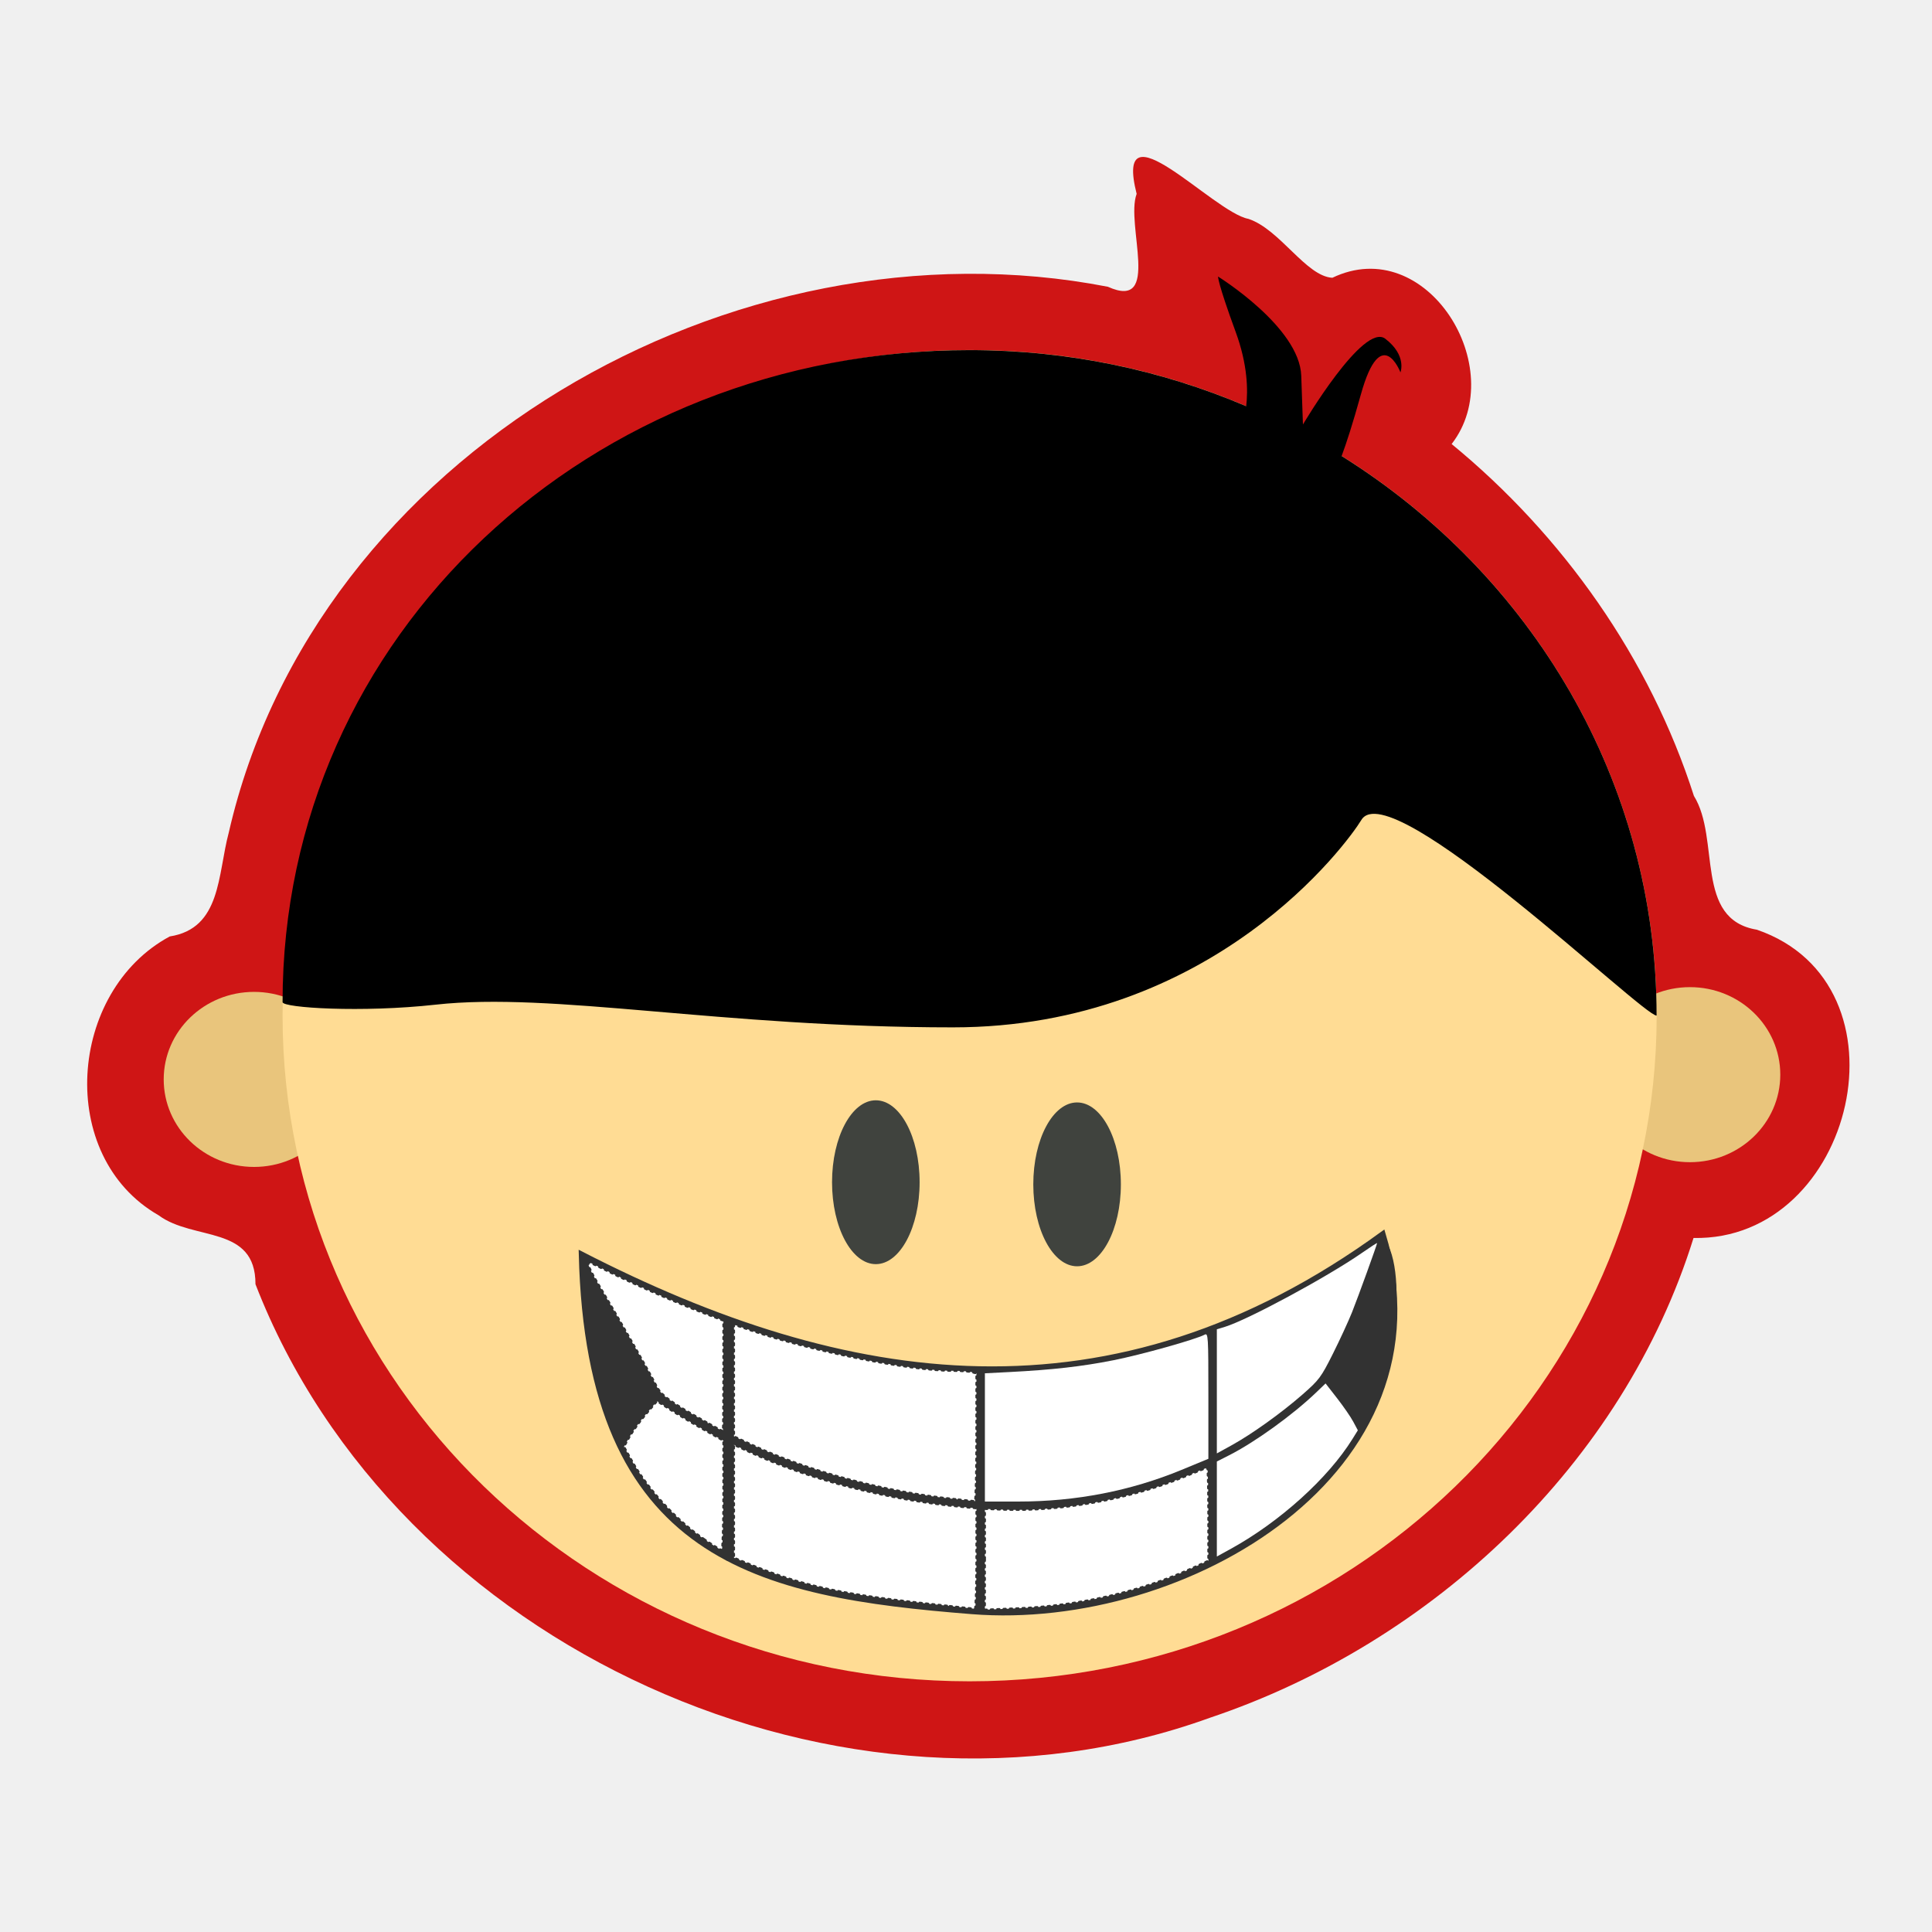
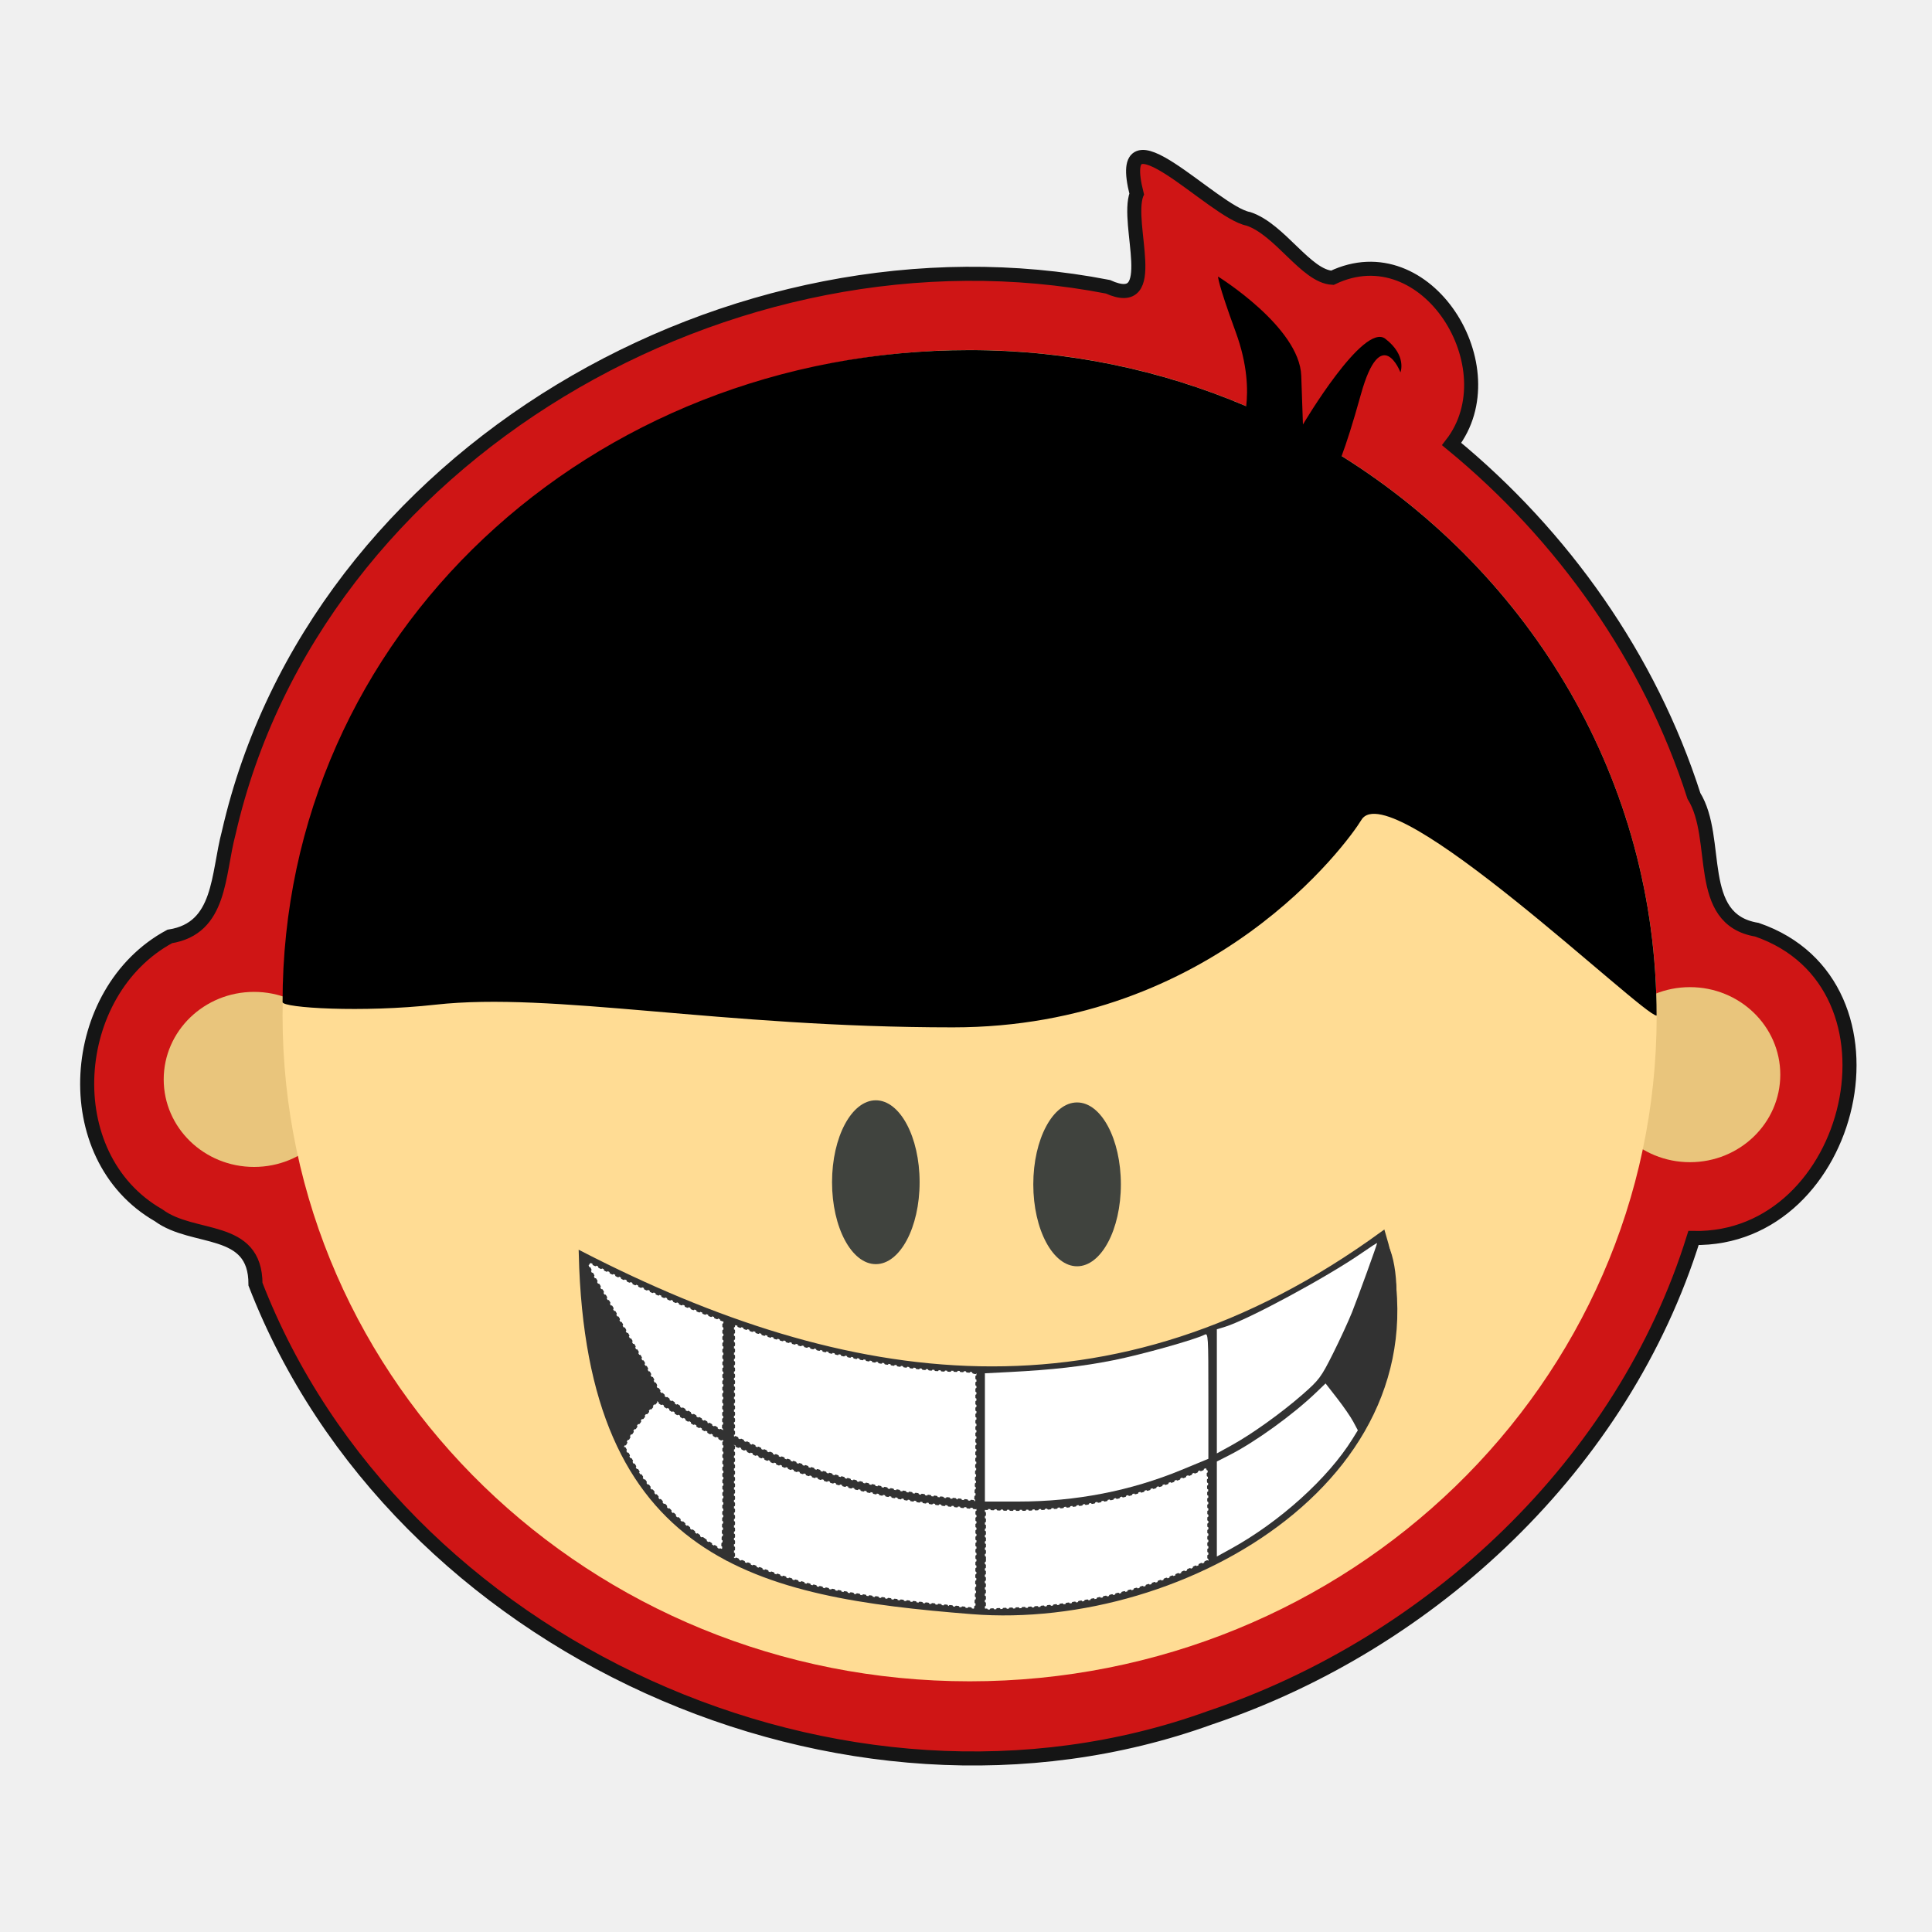
<svg xmlns="http://www.w3.org/2000/svg" width="55" height="55" id="svg2" version="1.1">
  <defs id="defs4">
    </defs>
  <g id="layer1" transform="translate(0,-997.3622)">
-     <path style="opacity:0.914;fill:#cc0000;fill-opacity:1;fill-rule:evenodd;stroke:none" d="m 32.357,1002.884 c -0.322,0.87 0.717,3.334 -0.817,2.642 -10.656,-2.073 -22.567,4.776 -25.027,15.536 -0.321,1.201 -0.211,2.729 -1.681,2.959 -2.899,1.561 -3.244,6.26 -0.318,7.937 0.997,0.74 2.762,0.27 2.759,1.963 4.008,10.347 16.76,16.113 27.175,12.341 6.337,-2.129 11.762,-7.232 13.763,-13.657 4.582,0.088 6.322,-7.221 1.804,-8.776 -1.793,-0.295 -1.031,-2.579 -1.793,-3.809 -1.255,-3.918 -3.728,-7.415 -6.897,-10.017 1.671,-2.157 -0.71,-6.02 -3.396,-4.733 -0.751,-0.043 -1.486,-1.375 -2.388,-1.677 -1.001,-0.183 -3.854,-3.365 -3.183,-0.711 z" id="path3636" />
+     <path style="opacity:0.914;fill:#cc0000;fill-opacity:1;fill-rule:evenodd;stroke:#000000;stroke-opacity:1;stroke-width:0.4;stroke-miterlimit:4;stroke-dasharray:none" d="m 32.357,1002.884 c -0.322,0.87 0.717,3.334 -0.817,2.642 -10.656,-2.073 -22.567,4.776 -25.027,15.536 -0.321,1.201 -0.211,2.729 -1.681,2.959 -2.899,1.561 -3.244,6.26 -0.318,7.937 0.997,0.74 2.762,0.27 2.759,1.963 4.008,10.347 16.76,16.113 27.175,12.341 6.337,-2.129 11.762,-7.232 13.763,-13.657 4.582,0.088 6.322,-7.221 1.804,-8.776 -1.793,-0.295 -1.031,-2.579 -1.793,-3.809 -1.255,-3.918 -3.728,-7.415 -6.897,-10.017 1.671,-2.157 -0.71,-6.02 -3.396,-4.733 -0.751,-0.043 -1.486,-1.375 -2.388,-1.677 -1.001,-0.183 -3.854,-3.365 -3.183,-0.711 z" id="contorno" />
    <path transform="matrix(0.06164392,0,0,0.05972421,44.97094,1025.184)" d="m 92.631,46.409 a 41.719,41.719 0 1 1 -83.439,0 41.719,41.719 0 1 1 83.439,0 z" id="path2838" style="fill:#e9c57c;fill-opacity:1;fill-rule:evenodd;stroke:none" />
    <path style="fill:#e9c57c;fill-opacity:1;fill-rule:evenodd;stroke:none" id="path2840" d="m 92.631,46.409 a 41.719,41.719 0 1 1 -83.439,0 41.719,41.719 0 1 1 83.439,0 z" transform="matrix(0.06164392,0,0,0.05972421,4.093786,1025.319)" />
    <path style="fill:#ffdc94;fill-opacity:1;fill-rule:evenodd;stroke:none" id="path2818" d="m 92.631,46.409 a 41.719,41.719 0 1 1 -83.439,0 41.719,41.719 0 1 1 83.439,0 z" transform="matrix(0.4688183,0,0,0.4542184,3.73475,1005.196)" />
    <path style="fill:#000000;fill-opacity:1;fill-rule:evenodd;stroke:none" d="m 34.676,1005.235 c 0,0 -0.024,0.144 0.502,1.579 0.343,0.935 0.351,1.659 0.299,2.112 -2.41,-1.028 -5.07,-1.597 -7.872,-1.597 -10.802,0 -19.561,8.096 -19.561,18.562 0,0.162 2.256,0.305 4.355,0.072 3.341,-0.371 8.093,0.646 14.727,0.646 7.427,0 11.238,-5.257 11.629,-5.904 0.817,-1.353 8.022,5.585 8.405,5.569 0,-6.685 -3.571,-12.556 -8.967,-15.93 0.135,-0.36 0.313,-0.907 0.55,-1.759 0.574,-2.058 1.125,-0.622 1.125,-0.622 0,0 0.191,-0.479 -0.431,-0.957 -0.622,-0.479 -2.345,2.441 -2.345,2.441 l -0.048,-1.388 c -0.048,-1.388 -2.369,-2.824 -2.369,-2.824 z" id="path2844" />
    <path transform="matrix(0.1068382,0,0,0.1998802,26.6583,1021.873)" d="m 49.144,46.055 a 11.667,11.667 0 1 1 -23.335,0 11.667,11.667 0 1 1 23.335,0 z" id="path2822" style="opacity:0.914;fill:#2e3436;fill-opacity:1;fill-rule:evenodd;stroke:none" />
    <path style="opacity:0.914;fill:#2e3436;fill-opacity:1;fill-rule:evenodd;stroke:none" id="path2842" d="m 49.144,46.055 a 11.667,11.667 0 1 1 -23.335,0 11.667,11.667 0 1 1 23.335,0 z" transform="matrix(0.1068382,0,0,0.1998802,20.92904,1021.812)" />
    <path style="fill:#323232;fill-opacity:1;stroke:#323232;stroke-width:0.144px;stroke-linecap:butt;stroke-linejoin:miter;stroke-opacity:1" d="m 16.548,1033.059 c 0.21,8.713 5.048,9.7 11.122,10.183 6.074,0.483 13.747,-3.99 11.7,-10.761 -7.717,5.62 -15.296,4.449 -22.822,0.578 z" id="path3621" />
    <rect style="fill:#323232;fill-opacity:1;fill-rule:evenodd;stroke:none" id="rect3624" width="0.217" height="6.937" x="20.629" y="1034.864" ry="0.111" />
    <rect ry="0.111" y="1036.332" x="27.815" height="6.937" width="0.217" id="rect3626" style="fill:#323232;fill-opacity:1;fill-rule:evenodd;stroke:none" />
    <rect style="fill:#323232;fill-opacity:1;fill-rule:evenodd;stroke:none" id="rect3628" width="0.217" height="6.789" x="34.423" y="1035.117" ry="0.108" />
    <path style="fill:none;stroke:#323232;stroke-width:0.144px;stroke-linecap:butt;stroke-linejoin:miter;stroke-opacity:1" d="m 16.801,1035.55 c 0,0 3.834,4.202 11.158,4.658 8.125,0.505 11.598,-5.889 11.598,-5.889" id="path3630" />
    <path style="fill:#323232;fill-opacity:1;stroke:none" d="m 39.317,1032.508 c -0.051,0.286 -0.287,0.787 -0.636,1.822 -0.361,1.071 -1.051,2.188 -1.037,2.25 0.018,0.074 1.267,1.377 1.009,1.723 1.049,-1.456 1.514,-4.941 0.663,-5.794 z" id="path3632" />
    <path id="path3634" d="m 16.64,1033.168 c 0.051,0.286 0.286,0.651 0.898,1.674 0.581,0.97 1.255,2.201 1.24,2.263 -0.018,0.074 -1.267,1.292 -1.009,1.638 -0.229,-0.535 -0.584,-1.341 -0.805,-2.193 -0.349,-1.352 -0.498,-2.808 -0.324,-3.381 z" style="fill:#323232;fill-opacity:1;stroke:none" />
    <path style="fill:#ffffff;fill-opacity:1;fill-rule:evenodd;stroke:#323232;stroke-width:0.06;stroke-linecap:round;stroke-miterlimit:4;stroke-opacity:1;stroke-dasharray:0.06, 0.12;stroke-dashoffset:0" d="m 20.112,1037.851 c -1.04,-0.581 -1.297,-0.769 -1.432,-1.047 -0.143,-0.294 -1.141,-2.043 -1.62,-2.838 -0.279,-0.464 -0.361,-0.66 -0.276,-0.66 0.017,0 0.248,0.109 0.513,0.242 0.667,0.336 1.948,0.896 2.682,1.175 l 0.615,0.233 9e-5,1.576 c 4.9e-5,0.867 -0.007,1.575 -0.015,1.574 -0.008,-10e-4 -0.219,-0.116 -0.468,-0.255 l -3e-6,0 z" id="path3785" />
    <path style="fill:#ffffff;fill-opacity:1;fill-rule:evenodd;stroke:#323232;stroke-width:0.06;stroke-linecap:round;stroke-miterlimit:4;stroke-opacity:1;stroke-dasharray:0.06, 0.12;stroke-dashoffset:0" d="m 20.05,1041.183 c -0.805,-0.55 -1.61,-1.425 -2.073,-2.254 l -0.214,-0.382 0.156,-0.279 c 0.086,-0.153 0.297,-0.445 0.47,-0.649 l 0.315,-0.37 0.39,0.251 c 0.215,0.138 0.64,0.391 0.945,0.563 l 0.555,0.312 0,1.557 c 0,0.856 -0.022,1.557 -0.049,1.557 -0.027,0 -0.25,-0.137 -0.495,-0.305 z" id="path3787" />
    <path style="fill:#ffffff;fill-opacity:1;fill-rule:evenodd;stroke:#323232;stroke-width:0.06;stroke-linecap:round;stroke-miterlimit:4;stroke-opacity:1;stroke-dasharray:0.06, 0.12;stroke-dashoffset:0" d="m 26.958,1043.074 c -3.062,-0.322 -4.071,-0.541 -5.808,-1.26 l -0.255,-0.105 0,-1.608 0,-1.608 0.465,0.215 c 1.689,0.78 3.919,1.356 6.003,1.55 l 0.435,0.041 0,1.435 c 0,0.789 -0.02,1.431 -0.045,1.427 -0.025,0 -0.383,-0.043 -0.795,-0.086 l 0,0 z" id="path3789" />
    <path style="fill:#ffffff;fill-opacity:1;fill-rule:evenodd;stroke:#323232;stroke-width:0.06;stroke-linecap:round;stroke-miterlimit:4;stroke-opacity:1;stroke-dasharray:0.06, 0.12;stroke-dashoffset:0" d="m 27.198,1040.04 c -1.967,-0.198 -4.166,-0.784 -5.79,-1.546 l -0.513,-0.24 0,-1.591 0,-1.591 0.525,0.178 c 1.74,0.59 4.471,1.133 5.709,1.136 0.219,3e-4 0.459,0.017 0.533,0.037 l 0.135,0.036 0,1.824 c 0,1.003 -0.02,1.82 -0.045,1.816 -0.025,0 -0.275,-0.031 -0.555,-0.059 z" id="path3791" />
    <path style="fill:#ffffff;fill-opacity:1;fill-rule:evenodd;stroke:none" d="m 28.038,1038.282 0,-1.825 0.705,-0.036 c 1.224,-0.063 2.059,-0.158 2.956,-0.336 0.8,-0.159 2.339,-0.591 2.594,-0.727 0.102,-0.054 0.107,0.034 0.107,1.738 l 0,1.795 -0.765,0.316 c -1.449,0.598 -3.007,0.901 -4.639,0.901 l -0.958,0 0,-1.825 z" id="path3793" />
    <path style="fill:#ffffff;fill-opacity:1;fill-rule:evenodd;stroke:#323232;stroke-width:0.06;stroke-linecap:round;stroke-miterlimit:4;stroke-opacity:1;stroke-dasharray:0.06, 0.12;stroke-dashoffset:0" d="m 28.038,1041.752 -1.4e-4,-1.435 0.525,0.021 c 1.606,0.063 3.6,-0.297 5.13,-0.927 0.354,-0.145 0.657,-0.265 0.675,-0.265 0.018,0 0.032,0.596 0.032,1.324 l 0,1.324 -0.456,0.208 c -1.478,0.673 -3.218,1.074 -4.984,1.147 l -0.923,0.038 -1.4e-4,-1.435 z" id="path3795" />
    <path style="fill:#ffffff;fill-opacity:1;fill-rule:evenodd;stroke:none" d="m 34.641,1040.321 0,-1.353 0.345,-0.175 c 0.737,-0.373 1.817,-1.152 2.478,-1.786 l 0.272,-0.261 0.328,0.421 c 0.181,0.232 0.388,0.532 0.46,0.667 l 0.131,0.246 -0.154,0.248 c -0.694,1.117 -2.065,2.355 -3.455,3.122 l -0.405,0.223 0,-1.353 z" id="path3797" />
    <path style="fill:#ffffff;fill-opacity:1;fill-rule:evenodd;stroke:none" d="m 34.641,1036.971 0,-1.767 0.225,-0.068 c 0.643,-0.194 2.91,-1.416 3.902,-2.104 0.239,-0.166 0.435,-0.293 0.435,-0.282 0,0.043 -0.541,1.536 -0.713,1.968 -0.102,0.255 -0.347,0.787 -0.545,1.182 -0.337,0.673 -0.393,0.747 -0.866,1.161 -0.604,0.528 -1.442,1.128 -2.019,1.446 l -0.419,0.231 0,-1.767 z" id="path3799" />
  </g>
</svg>
